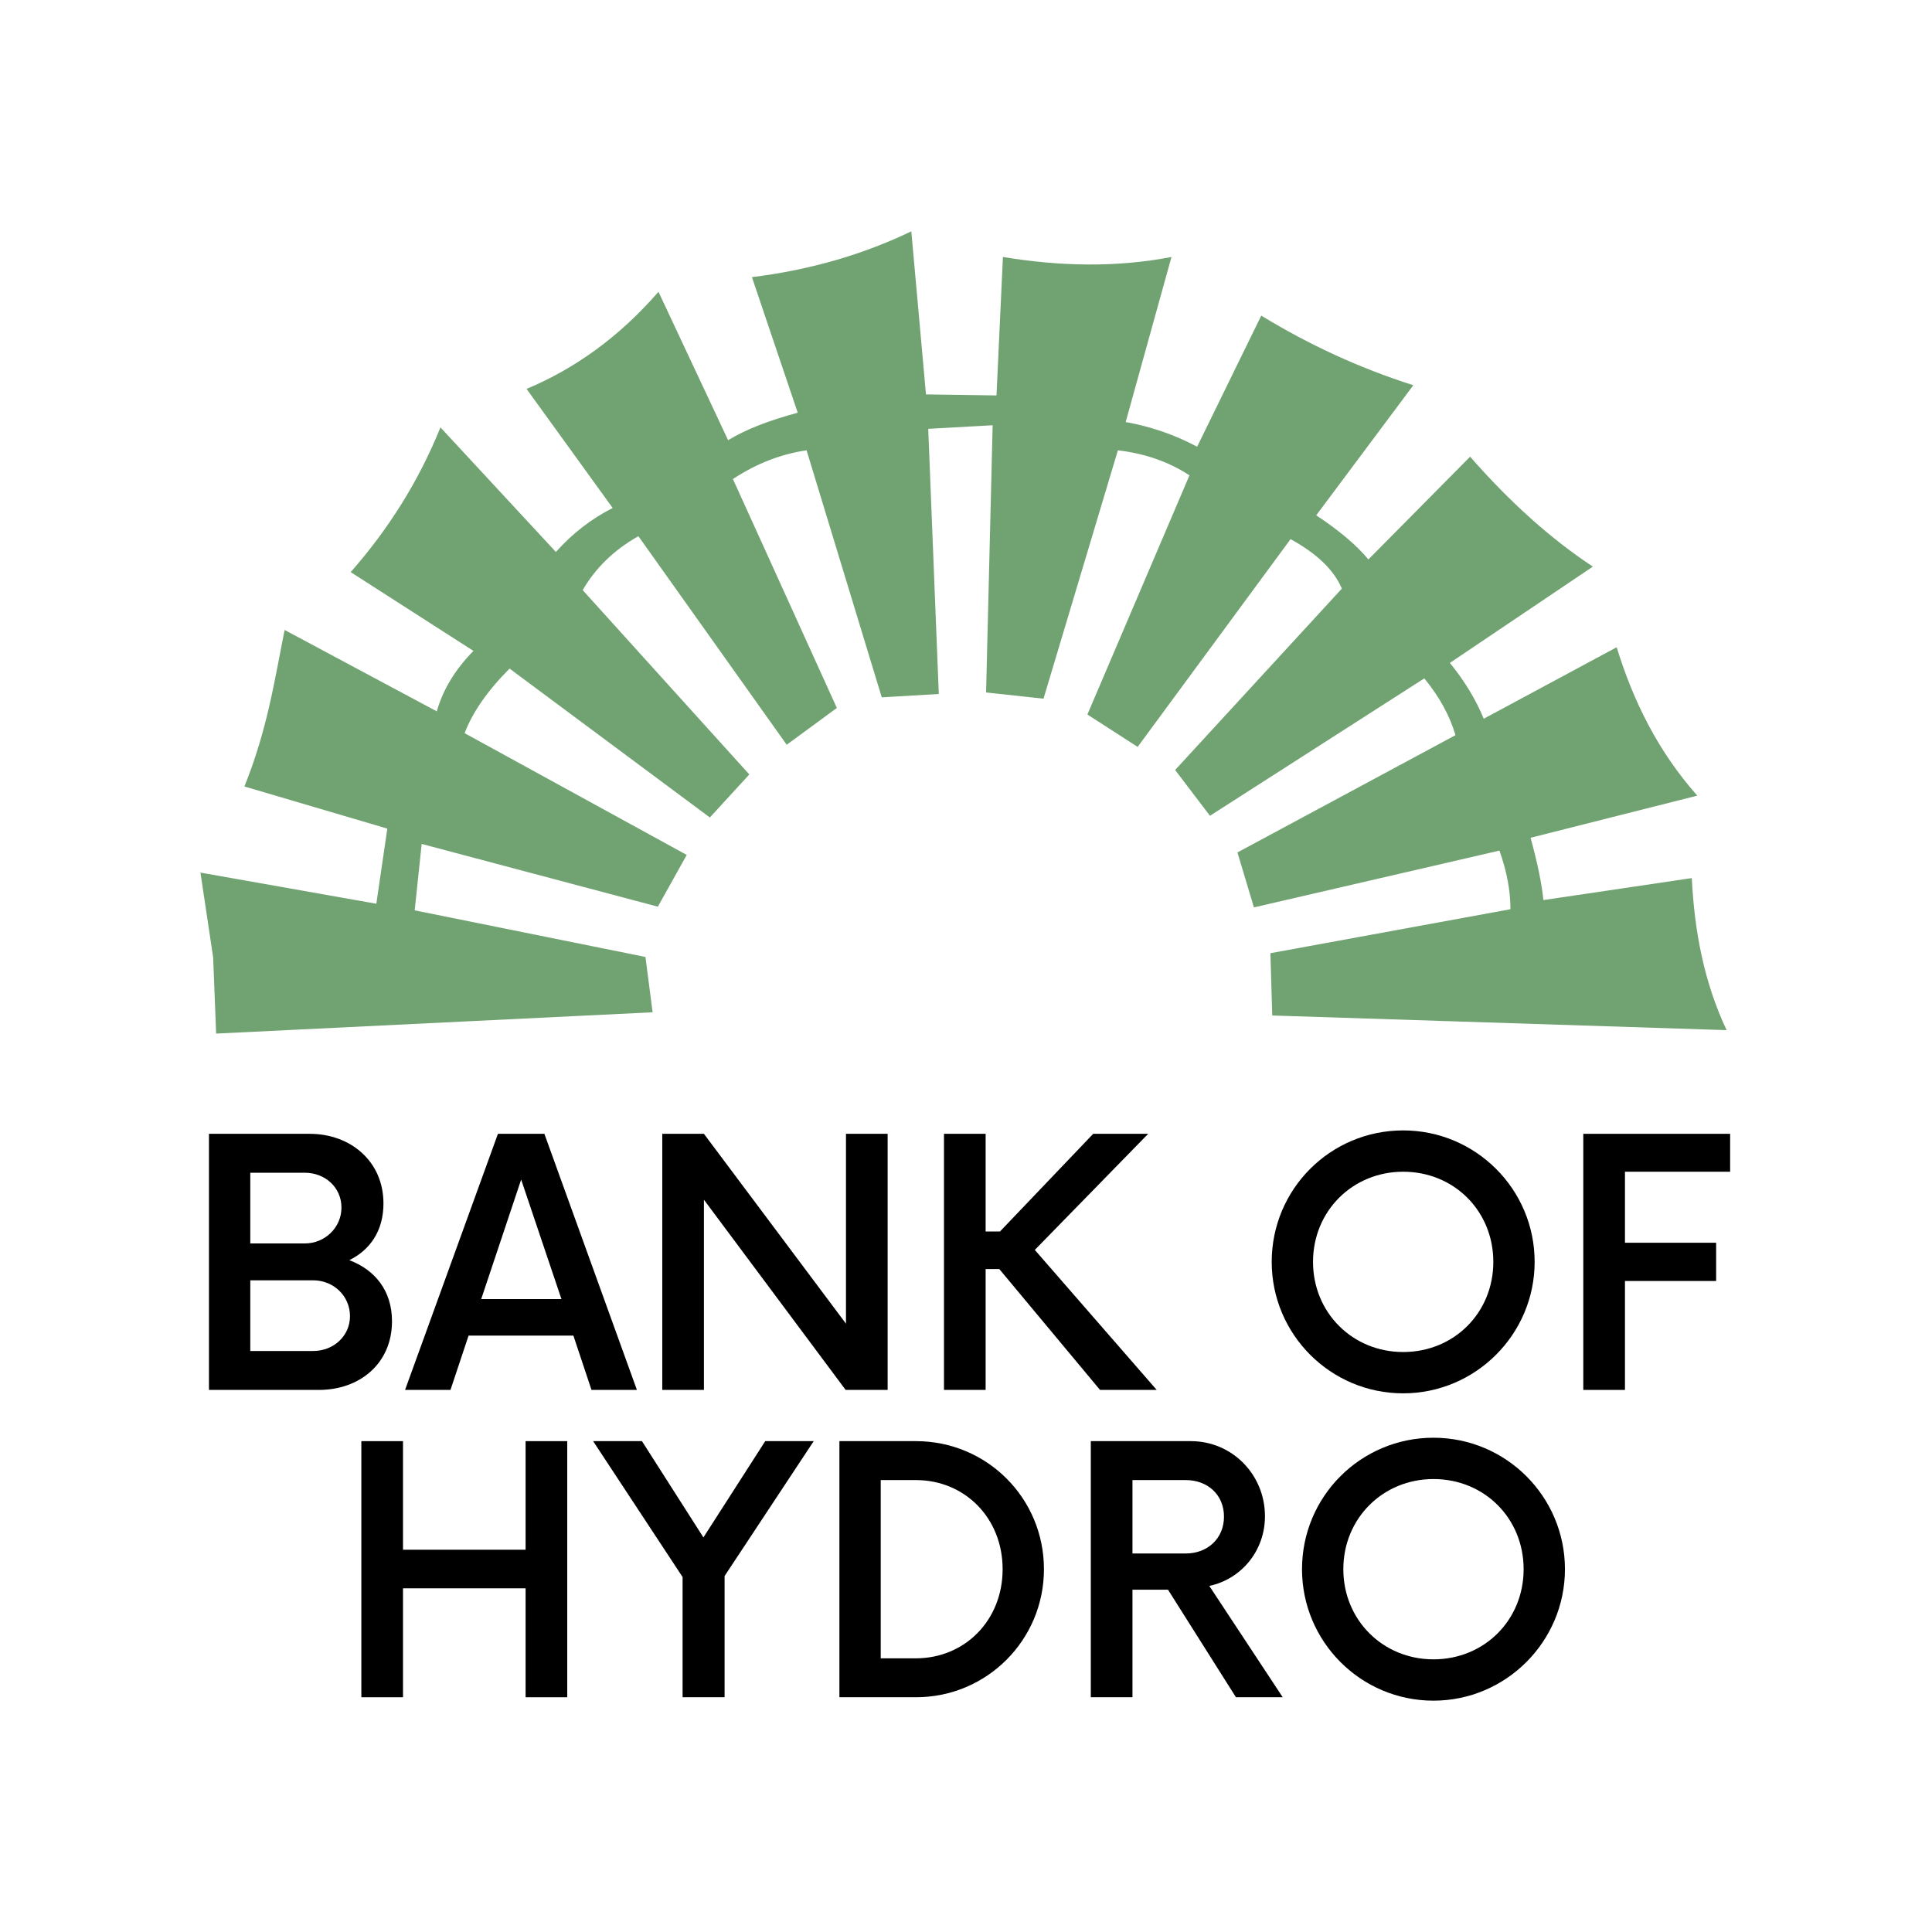
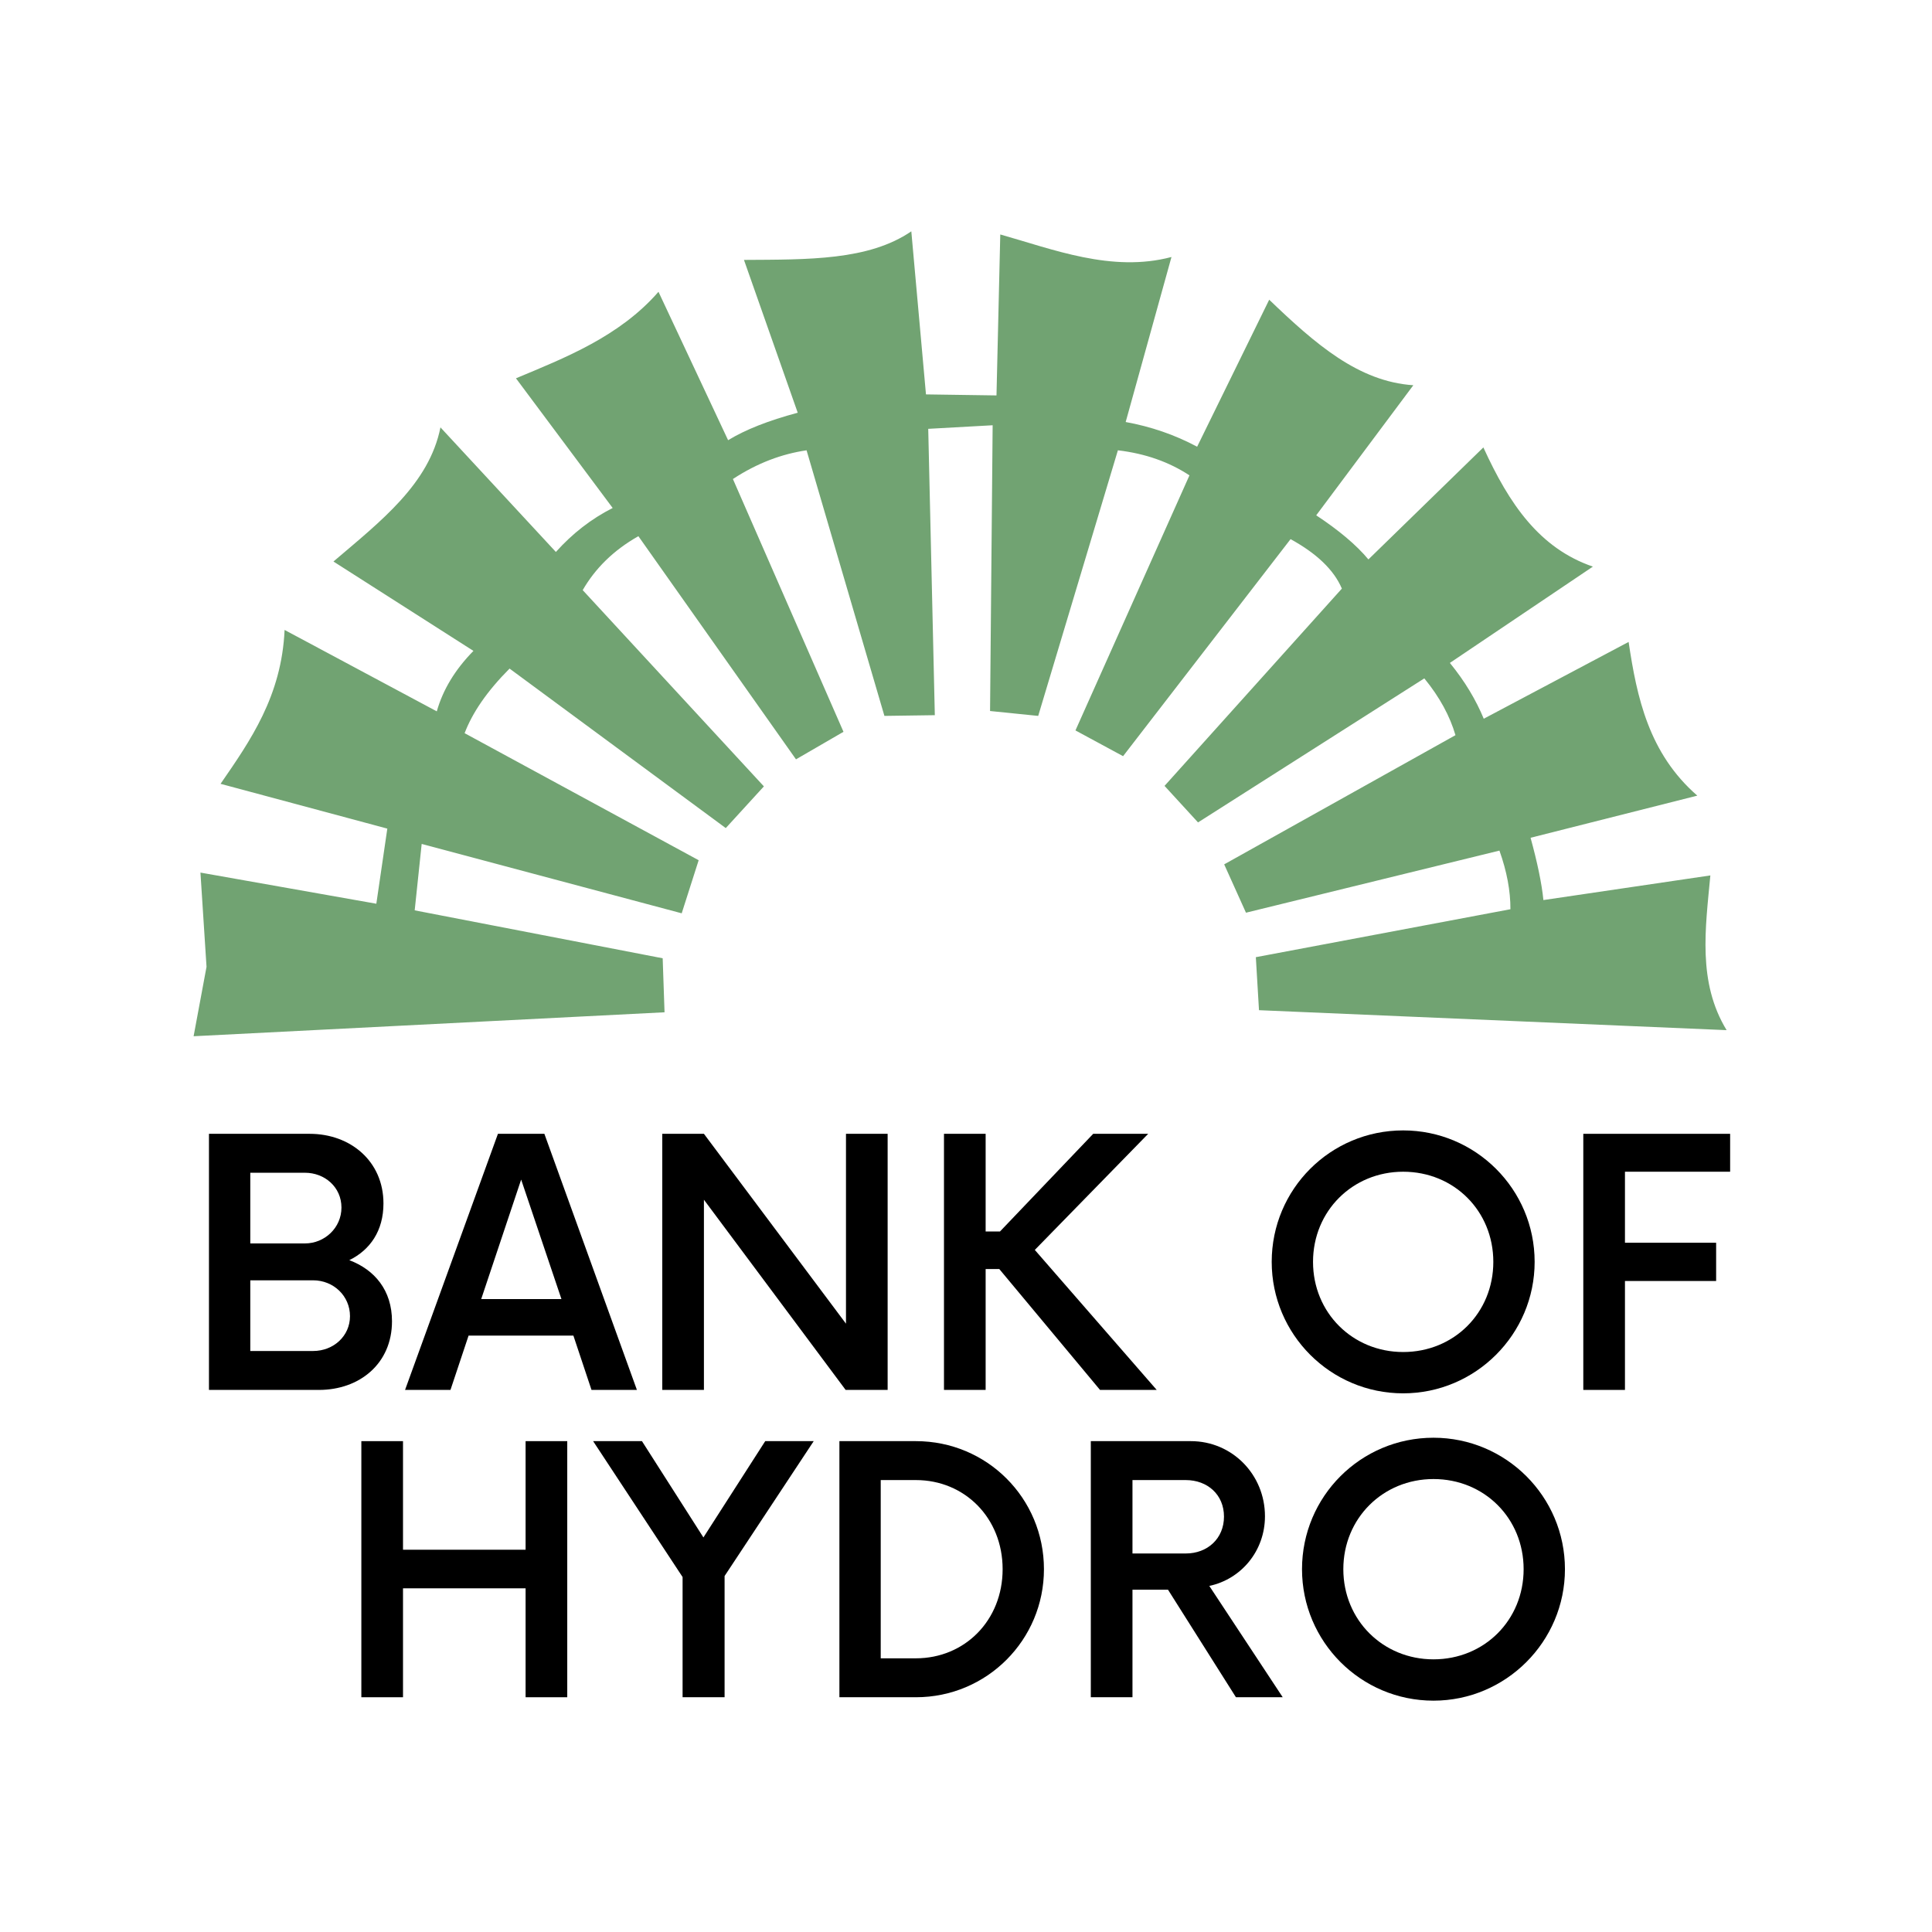
<svg xmlns="http://www.w3.org/2000/svg" width="100%" height="100%" viewBox="0 0 192 192" version="1.1" xml:space="preserve" style="fill-rule:evenodd;clip-rule:evenodd;stroke-linejoin:round;stroke-miterlimit:2;">
  <g id="Artboard3" transform="matrix(1,0,0,1,225.0337,0)">
    <rect x="-225.034" y="0" width="191.85" height="192" style="fill:none;" />
    <g transform="matrix(1.894041,0,0,1.894041,-415.7753,-96.05052)">
      <g transform="matrix(17.91667,0,0,17.91667,110.1834,123.6401)">
        <path d="M0.494,-0.38C0.555,-0.41 0.594,-0.466 0.594,-0.546C0.594,-0.67 0.497,-0.75 0.378,-0.75L0.083,-0.75L0.083,-0L0.405,-0C0.524,-0 0.619,-0.077 0.619,-0.201C0.619,-0.292 0.568,-0.352 0.494,-0.38ZM0.471,-0.534C0.471,-0.475 0.422,-0.429 0.364,-0.429L0.204,-0.429L0.204,-0.636L0.364,-0.636C0.422,-0.636 0.471,-0.594 0.471,-0.534ZM0.388,-0.114L0.204,-0.114L0.204,-0.321L0.388,-0.321C0.448,-0.321 0.496,-0.275 0.496,-0.216C0.496,-0.158 0.448,-0.114 0.388,-0.114Z" style="fill-rule:nonzero;" />
      </g>
      <g transform="matrix(17.91667,0,0,17.91667,122.1204,123.6401)">
        <path d="M0.537,-0L0.67,-0L0.399,-0.75L0.263,-0.75L-0.009,-0L0.124,-0L0.177,-0.159L0.484,-0.159L0.537,-0ZM0.214,-0.266L0.331,-0.616L0.449,-0.266L0.214,-0.266Z" style="fill-rule:nonzero;" />
      </g>
      <g transform="matrix(17.91667,0,0,17.91667,133.9678,123.6401)">
        <path d="M0.621,-0.75L0.621,-0.194L0.205,-0.75L0.083,-0.75L0.083,-0L0.205,-0L0.205,-0.557L0.62,-0L0.743,-0L0.743,-0.75L0.621,-0.75Z" style="fill-rule:nonzero;" />
      </g>
      <g transform="matrix(17.91667,0,0,17.91667,148.749,123.6401)">
        <path d="M0.54,-0L0.706,-0L0.349,-0.41L0.681,-0.75L0.52,-0.75L0.247,-0.464L0.205,-0.464L0.205,-0.75L0.083,-0.75L0.083,-0L0.205,-0L0.205,-0.354L0.245,-0.354L0.54,-0Z" style="fill-rule:nonzero;" />
      </g>
      <g transform="matrix(17.91667,0,0,17.91667,166.4641,123.6401)">
        <path d="M0.439,0.01C0.651,0.01 0.824,-0.163 0.824,-0.375C0.824,-0.588 0.651,-0.76 0.439,-0.76C0.226,-0.76 0.054,-0.588 0.054,-0.375C0.054,-0.163 0.226,0.01 0.439,0.01ZM0.439,-0.111C0.291,-0.111 0.175,-0.226 0.175,-0.375C0.175,-0.524 0.291,-0.639 0.439,-0.639C0.588,-0.639 0.703,-0.524 0.703,-0.375C0.703,-0.226 0.588,-0.111 0.439,-0.111Z" style="fill-rule:nonzero;" />
      </g>
      <g transform="matrix(17.91667,0,0,17.91667,182.186,123.6401)">
        <path d="M0.519,-0.639L0.519,-0.75L0.089,-0.75L0.089,-0L0.211,-0L0.211,-0.319L0.478,-0.319L0.478,-0.431L0.211,-0.431L0.211,-0.639L0.519,-0.639Z" style="fill-rule:nonzero;" />
      </g>
      <g transform="matrix(17.91667,0,0,17.91667,118.1787,139.7651)">
        <path d="M0.564,-0.75L0.564,-0.432L0.205,-0.432L0.205,-0.75L0.083,-0.75L0.083,-0L0.205,-0L0.205,-0.319L0.564,-0.319L0.564,-0L0.686,-0L0.686,-0.75L0.564,-0.75Z" style="fill-rule:nonzero;" />
      </g>
      <g transform="matrix(17.91667,0,0,17.91667,131.9522,139.7651)">
        <path d="M0.639,-0.75L0.497,-0.75L0.316,-0.468L0.136,-0.75L-0.007,-0.75L0.255,-0.352L0.255,-0L0.378,-0L0.378,-0.355L0.639,-0.75Z" style="fill-rule:nonzero;" />
      </g>
      <g transform="matrix(17.91667,0,0,17.91667,143.2621,139.7651)">
        <path d="M0.083,-0L0.307,-0C0.515,-0 0.682,-0.168 0.682,-0.375C0.682,-0.583 0.515,-0.75 0.307,-0.75L0.083,-0.75L0.083,-0ZM0.204,-0.114L0.204,-0.636L0.307,-0.636C0.45,-0.636 0.561,-0.525 0.561,-0.375C0.561,-0.225 0.45,-0.114 0.307,-0.114L0.204,-0.114Z" style="fill-rule:nonzero;" />
      </g>
      <g transform="matrix(17.91667,0,0,17.91667,156.4532,139.7651)">
        <path d="M0.43,-0.326C0.524,-0.346 0.593,-0.429 0.593,-0.53C0.593,-0.652 0.497,-0.75 0.376,-0.75L0.083,-0.75L0.083,-0L0.205,-0L0.205,-0.315L0.309,-0.315L0.508,-0L0.645,-0L0.43,-0.326ZM0.205,-0.421L0.205,-0.636L0.361,-0.636C0.425,-0.636 0.473,-0.593 0.473,-0.529C0.473,-0.465 0.425,-0.421 0.361,-0.421L0.205,-0.421Z" style="fill-rule:nonzero;" />
      </g>
      <g transform="matrix(17.91667,0,0,17.91667,168.0542,139.7651)">
        <path d="M0.439,0.01C0.651,0.01 0.824,-0.163 0.824,-0.375C0.824,-0.588 0.651,-0.76 0.439,-0.76C0.226,-0.76 0.054,-0.588 0.054,-0.375C0.054,-0.163 0.226,0.01 0.439,0.01ZM0.439,-0.111C0.291,-0.111 0.175,-0.226 0.175,-0.375C0.175,-0.524 0.291,-0.639 0.439,-0.639C0.588,-0.639 0.703,-0.524 0.703,-0.375C0.703,-0.226 0.588,-0.111 0.439,-0.111Z" style="fill-rule:nonzero;" />
      </g>
    </g>
    <g transform="matrix(0.122959,0,0,0.122959,-401.9466,-107.1475)">
-       <path d="M1613.48,1706.781L1966.254,1689.567L1960.47,1644.843L1773.961,1607.175L1779.606,1553.497L1970.489,1604.214L1993.834,1562.381L1814.312,1463.979C1820.563,1447.556 1832.256,1430.226 1850.637,1411.781L2012.529,1532.118L2044.412,1497.343L1909.753,1348.362C1919.835,1330.88 1934.565,1316.187 1954.755,1304.771L2074.64,1473.342L2115.166,1443.595L2031.155,1258.566C2050.999,1245.545 2070.843,1238.271 2090.687,1235.359L2151.458,1435.02L2197.558,1432.304L2189.02,1218.006L2241.079,1215.114L2235.772,1431.072L2282.187,1436.098L2342.305,1235.359C2364.668,1237.998 2383.85,1244.878 2400.148,1255.604L2317.651,1448.902L2358.282,1475.072L2481.869,1307.154C2502.565,1318.517 2516.787,1331.729 2523.331,1347.135L2388.579,1493.733L2416.714,1530.753L2589.966,1419.694C2602.507,1434.995 2610.686,1450.297 2615.14,1465.598L2438.926,1560.369L2452.253,1604.792L2650.678,1558.888C2656.687,1575.699 2659.619,1591.484 2659.563,1606.273L2465.58,1641.812L2467.061,1692.158L2834.296,1704.005C2816.029,1665.258 2808.252,1623.89 2806.161,1581.1L2686.217,1598.869C2684.872,1585.252 2681.24,1568.205 2675.852,1548.522L2810.603,1514.464C2779.016,1478.869 2758.839,1438.203 2745.449,1394.52L2638.003,1452.307C2631.793,1437.27 2622.901,1422.233 2610.626,1407.196L2726.198,1329.366C2692.11,1306.87 2659.052,1277.167 2626.986,1240.519L2544.784,1323.549C2534.861,1311.668 2520.61,1299.786 2502.6,1287.904L2581.081,1182.768C2538.085,1169.081 2497.129,1150.294 2458.176,1126.498L2406.349,1232.463C2388.127,1222.719 2368.841,1216.169 2348.598,1212.49L2385.618,1079.113C2340.207,1087.825 2294.796,1086.576 2249.385,1079.113L2244.185,1191.001L2187.192,1190.172L2175.346,1058.382C2137.997,1076.315 2095.714,1089.315 2046.518,1095.402L2083.537,1204.98C2059.689,1211.365 2041.007,1218.784 2027.267,1227.192L1970.998,1107.248C1939.482,1143.467 1903.794,1169.254 1864.381,1185.73L1933.978,1281.981C1916.635,1290.765 1901.373,1302.67 1888.074,1317.52L1794.784,1216.826C1776.911,1261.081 1752.23,1299.663 1722.226,1333.808L1821.438,1397.482C1806.437,1412.745 1796.715,1429.063 1791.822,1446.348L1668.811,1380.542C1660.497,1422.368 1654.78,1461.184 1636.34,1507.06L1751.841,1541.118L1742.957,1601.831L1600.801,1576.657L1611.071,1645.311L1613.48,1706.781Z" style="fill:rgb(113,163,114);" />
+       <path d="M1595.272,1708.923L1975.894,1689.567L1974.394,1645.914L1773.961,1607.175L1779.606,1553.497L1989.768,1609.569L2003.474,1566.666L1814.312,1463.979C1820.563,1447.556 1832.256,1430.226 1850.637,1411.781L2025.382,1540.687L2056.194,1506.982L1909.753,1348.362C1919.835,1330.88 1934.565,1316.187 1954.755,1304.771L2082.138,1485.124L2120.522,1462.875L2031.155,1258.566C2050.999,1245.545 2070.843,1238.271 2090.687,1235.359L2153.6,1450.015L2194.345,1449.441L2189.02,1218.006L2241.079,1215.114L2238.985,1446.067L2277.903,1450.022L2342.305,1235.359C2364.668,1237.998 2383.85,1244.878 2400.148,1255.604L2308.011,1461.755L2346.5,1482.569L2481.869,1307.154C2502.565,1318.517 2516.787,1331.729 2523.331,1347.135L2380.01,1506.586L2407.074,1536.108L2589.966,1419.694C2602.507,1434.995 2610.686,1450.297 2615.14,1465.598L2428.215,1570.008L2445.826,1609.077L2650.678,1558.888C2656.687,1575.699 2659.619,1591.484 2659.563,1606.273L2453.798,1645.025L2456.35,1687.874L2834.296,1704.005C2810.681,1665.258 2817.171,1621.748 2821.156,1578.957L2686.217,1598.869C2684.872,1585.252 2681.24,1568.205 2675.852,1548.522L2810.603,1514.464C2771.437,1480.385 2761.777,1435.259 2755.089,1390.236L2638.003,1452.307C2631.793,1437.27 2622.901,1422.233 2610.626,1407.196L2726.198,1329.366C2683.151,1314.55 2658.726,1279.129 2637.697,1233.021L2544.784,1323.549C2534.861,1311.668 2520.61,1299.786 2502.6,1287.904L2581.081,1182.768C2536.744,1179.807 2502.04,1149.566 2464.603,1113.645L2406.349,1232.463C2388.127,1222.719 2368.841,1216.169 2348.598,1212.49L2385.618,1079.113C2337.47,1091.931 2289.679,1072.83 2247.243,1060.904L2244.185,1191.001L2187.192,1190.172L2175.346,1058.382C2140.821,1081.964 2092.175,1081.167 2040.091,1081.477L2083.537,1204.98C2059.689,1211.365 2041.007,1218.784 2027.267,1227.192L1970.998,1107.248C1939.482,1143.467 1895.225,1160.685 1855.812,1177.161L1933.978,1281.981C1916.635,1290.765 1901.373,1302.67 1888.074,1317.52L1794.784,1216.826C1785.636,1262.535 1746.718,1292.496 1708.301,1325.239L1821.438,1397.482C1806.437,1412.745 1796.715,1429.063 1791.822,1446.348L1668.811,1380.542C1666.384,1434.142 1641.039,1470.118 1617.06,1504.918L1751.841,1541.118L1742.957,1601.831L1600.801,1576.657L1605.715,1652.809L1595.272,1708.923Z" style="fill:rgb(113,163,114);" />
    </g>
  </g>
</svg>
